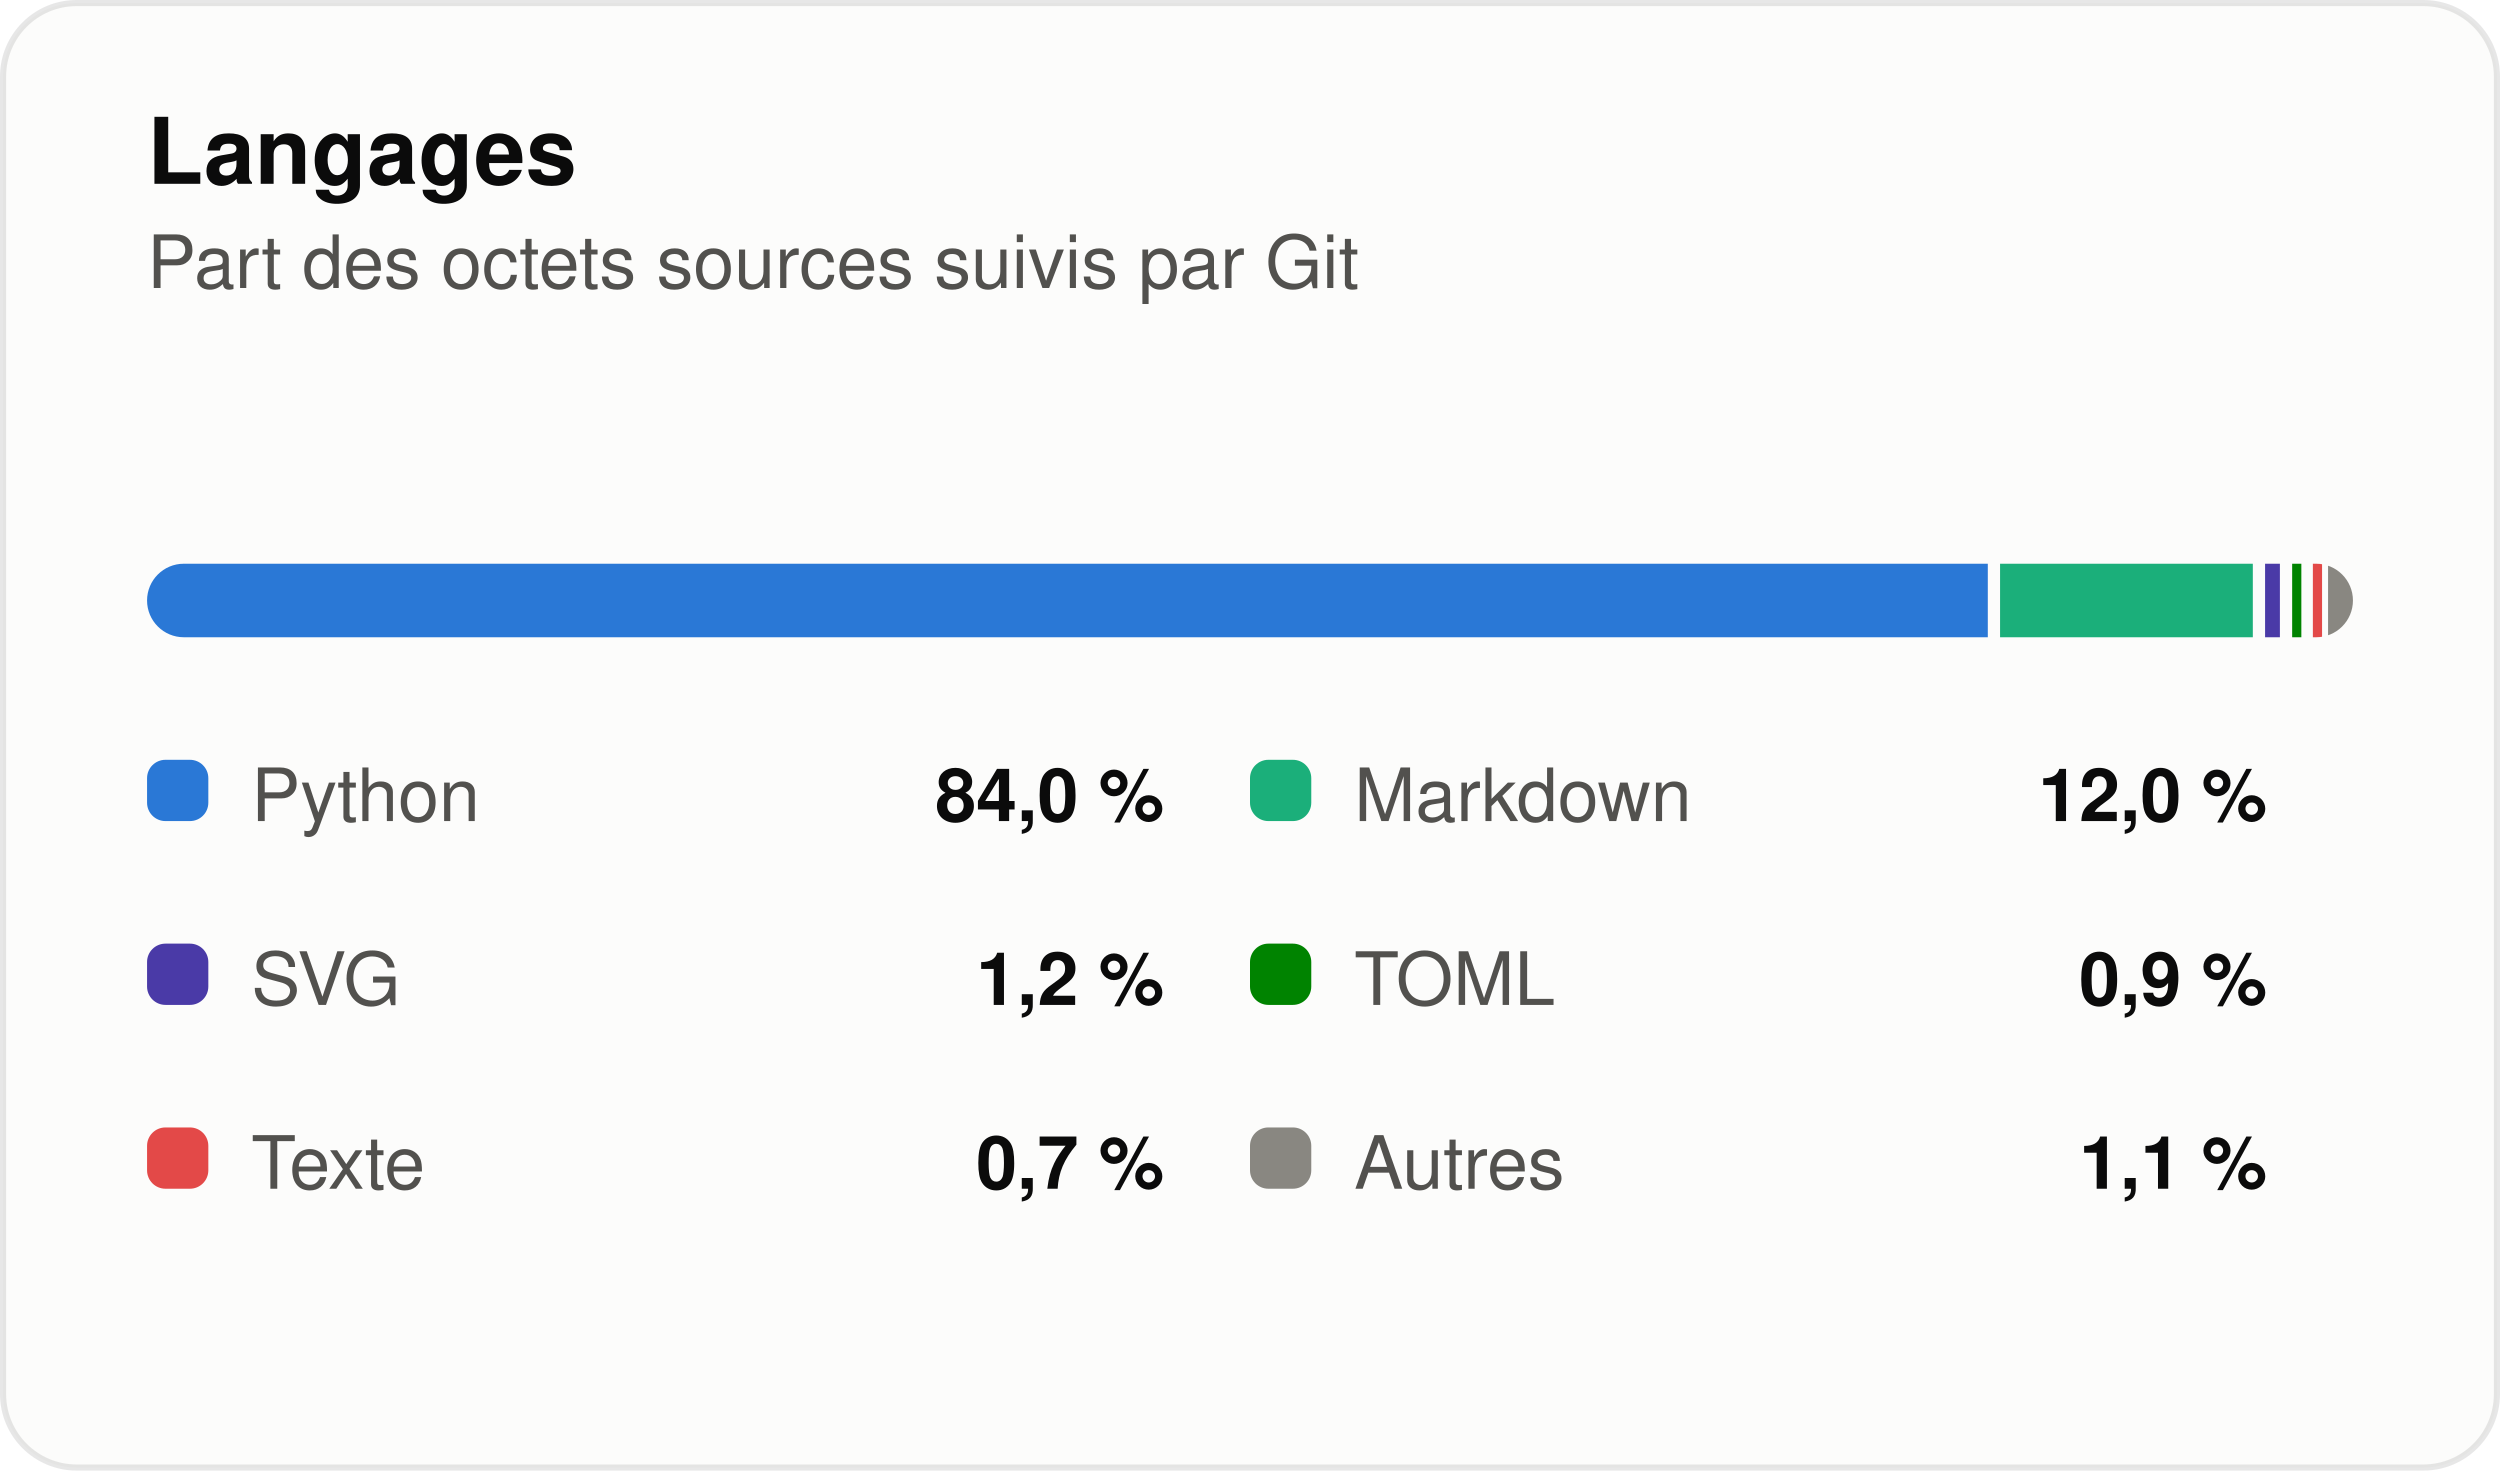
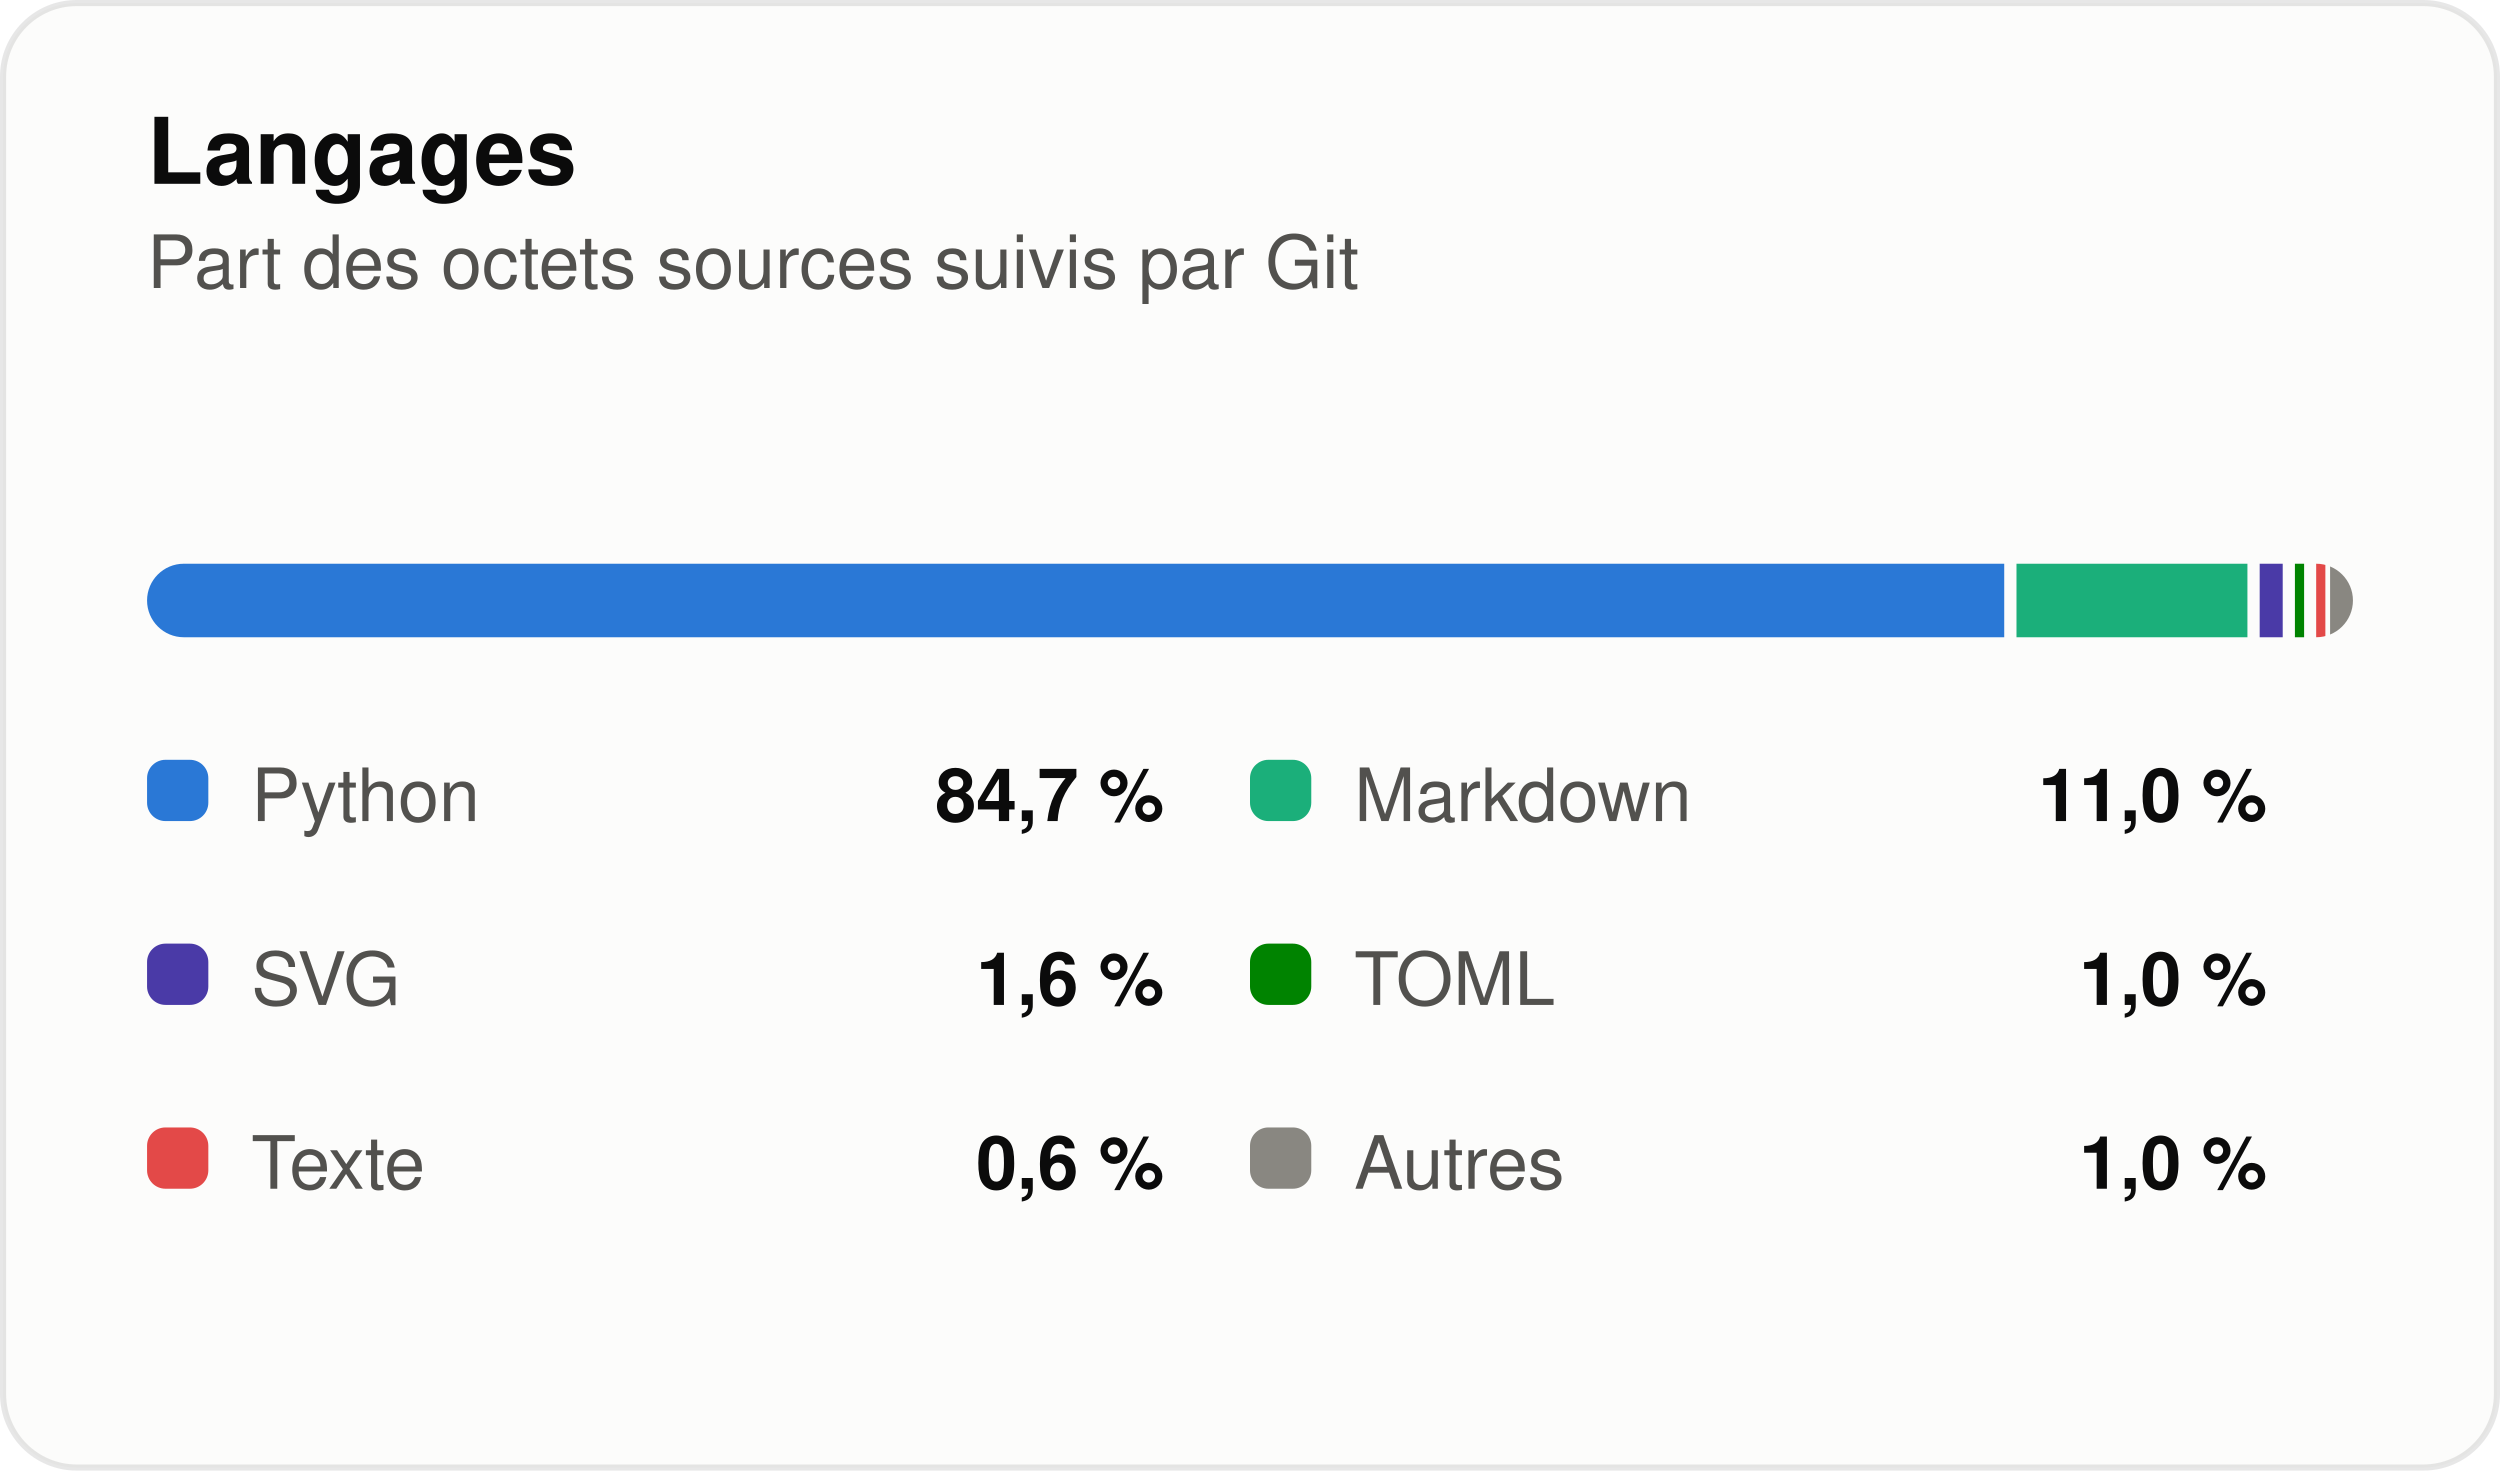
<svg xmlns="http://www.w3.org/2000/svg" width="408" height="240" viewBox="0 0 408 240" role="img" aria-label="Répartition des langages du dépôt en pourcentage d'octets" font-family="system-ui, 'Segoe UI', Ubuntu, Helvetica, Arial, sans-serif">
  <rect x="0.5" y="0.5" width="407" height="239" rx="12" fill="#fcfcfb" stroke="rgba(11,11,11,0.10)" />
  <text x="24" y="30" font-size="15" fill="#0b0b0b" font-weight="600">Langages</text>
  <text x="24" y="47" font-size="12" fill="#52514e">Part des octets sources suivis par Git</text>
  <clipPath id="strip">
    <rect x="24" y="92" width="360" height="12" rx="6" />
  </clipPath>
  <g clip-path="url(#strip)">
-     <rect x="24.00" y="92" width="300.41" height="12" fill="#2a78d6" />
-     <rect x="326.41" y="92" width="41.25" height="12" fill="#1baf7a" />
-     <rect x="369.66" y="92" width="2.42" height="12" fill="#4a3aa7" />
-     <rect x="374.08" y="92" width="1.50" height="12" fill="#008300" />
-     <rect x="377.46" y="92" width="1.50" height="12" fill="#e34948" />
-     <rect x="379.94" y="92" width="4.06" height="12" fill="#898781" />
+     <rect x="24.00" y="92" width="303.09" height="12" fill="#2a78d6" />
+     <rect x="329.09" y="92" width="37.69" height="12" fill="#1baf7a" />
+     <rect x="368.78" y="92" width="3.76" height="12" fill="#4a3aa7" />
+     <rect x="374.53" y="92" width="1.50" height="12" fill="#008300" />
+     <rect x="378.00" y="92" width="1.50" height="12" fill="#e34948" />
+     <rect x="380.27" y="92" width="3.73" height="12" fill="#898781" />
  </g>
  <rect x="24" y="124" width="10" height="10" rx="3" fill="#2a78d6" />
  <text x="41" y="134" font-size="12" fill="#52514e">Python</text>
-   <text x="190" y="134" font-size="12" fill="#0b0b0b" font-weight="600" text-anchor="end">84,0 %</text>
+   <text x="190" y="134" font-size="12" fill="#0b0b0b" font-weight="600" text-anchor="end">84,7 %</text>
  <rect x="204" y="124" width="10" height="10" rx="3" fill="#1baf7a" />
  <text x="221" y="134" font-size="12" fill="#52514e">Markdown</text>
-   <text x="370" y="134" font-size="12" fill="#0b0b0b" font-weight="600" text-anchor="end">12,0 %</text>
+   <text x="370" y="134" font-size="12" fill="#0b0b0b" font-weight="600" text-anchor="end">11,0 %</text>
  <rect x="24" y="154" width="10" height="10" rx="3" fill="#4a3aa7" />
  <text x="41" y="164" font-size="12" fill="#52514e">SVG</text>
-   <text x="190" y="164" font-size="12" fill="#0b0b0b" font-weight="600" text-anchor="end">1,2 %</text>
+   <text x="190" y="164" font-size="12" fill="#0b0b0b" font-weight="600" text-anchor="end">1,6 %</text>
  <rect x="204" y="154" width="10" height="10" rx="3" fill="#008300" />
  <text x="221" y="164" font-size="12" fill="#52514e">TOML</text>
-   <text x="370" y="164" font-size="12" fill="#0b0b0b" font-weight="600" text-anchor="end">0,9 %</text>
+   <text x="370" y="164" font-size="12" fill="#0b0b0b" font-weight="600" text-anchor="end">1,0 %</text>
  <rect x="24" y="184" width="10" height="10" rx="3" fill="#e34948" />
  <text x="41" y="194" font-size="12" fill="#52514e">Texte</text>
-   <text x="190" y="194" font-size="12" fill="#0b0b0b" font-weight="600" text-anchor="end">0,7 %</text>
+   <text x="190" y="194" font-size="12" fill="#0b0b0b" font-weight="600" text-anchor="end">0,6 %</text>
  <rect x="204" y="184" width="10" height="10" rx="3" fill="#898781" />
  <text x="221" y="194" font-size="12" fill="#52514e">Autres</text>
-   <text x="370" y="194" font-size="12" fill="#0b0b0b" font-weight="600" text-anchor="end">1,1 %</text>
+   <text x="370" y="194" font-size="12" fill="#0b0b0b" font-weight="600" text-anchor="end">1,0 %</text>
</svg>
